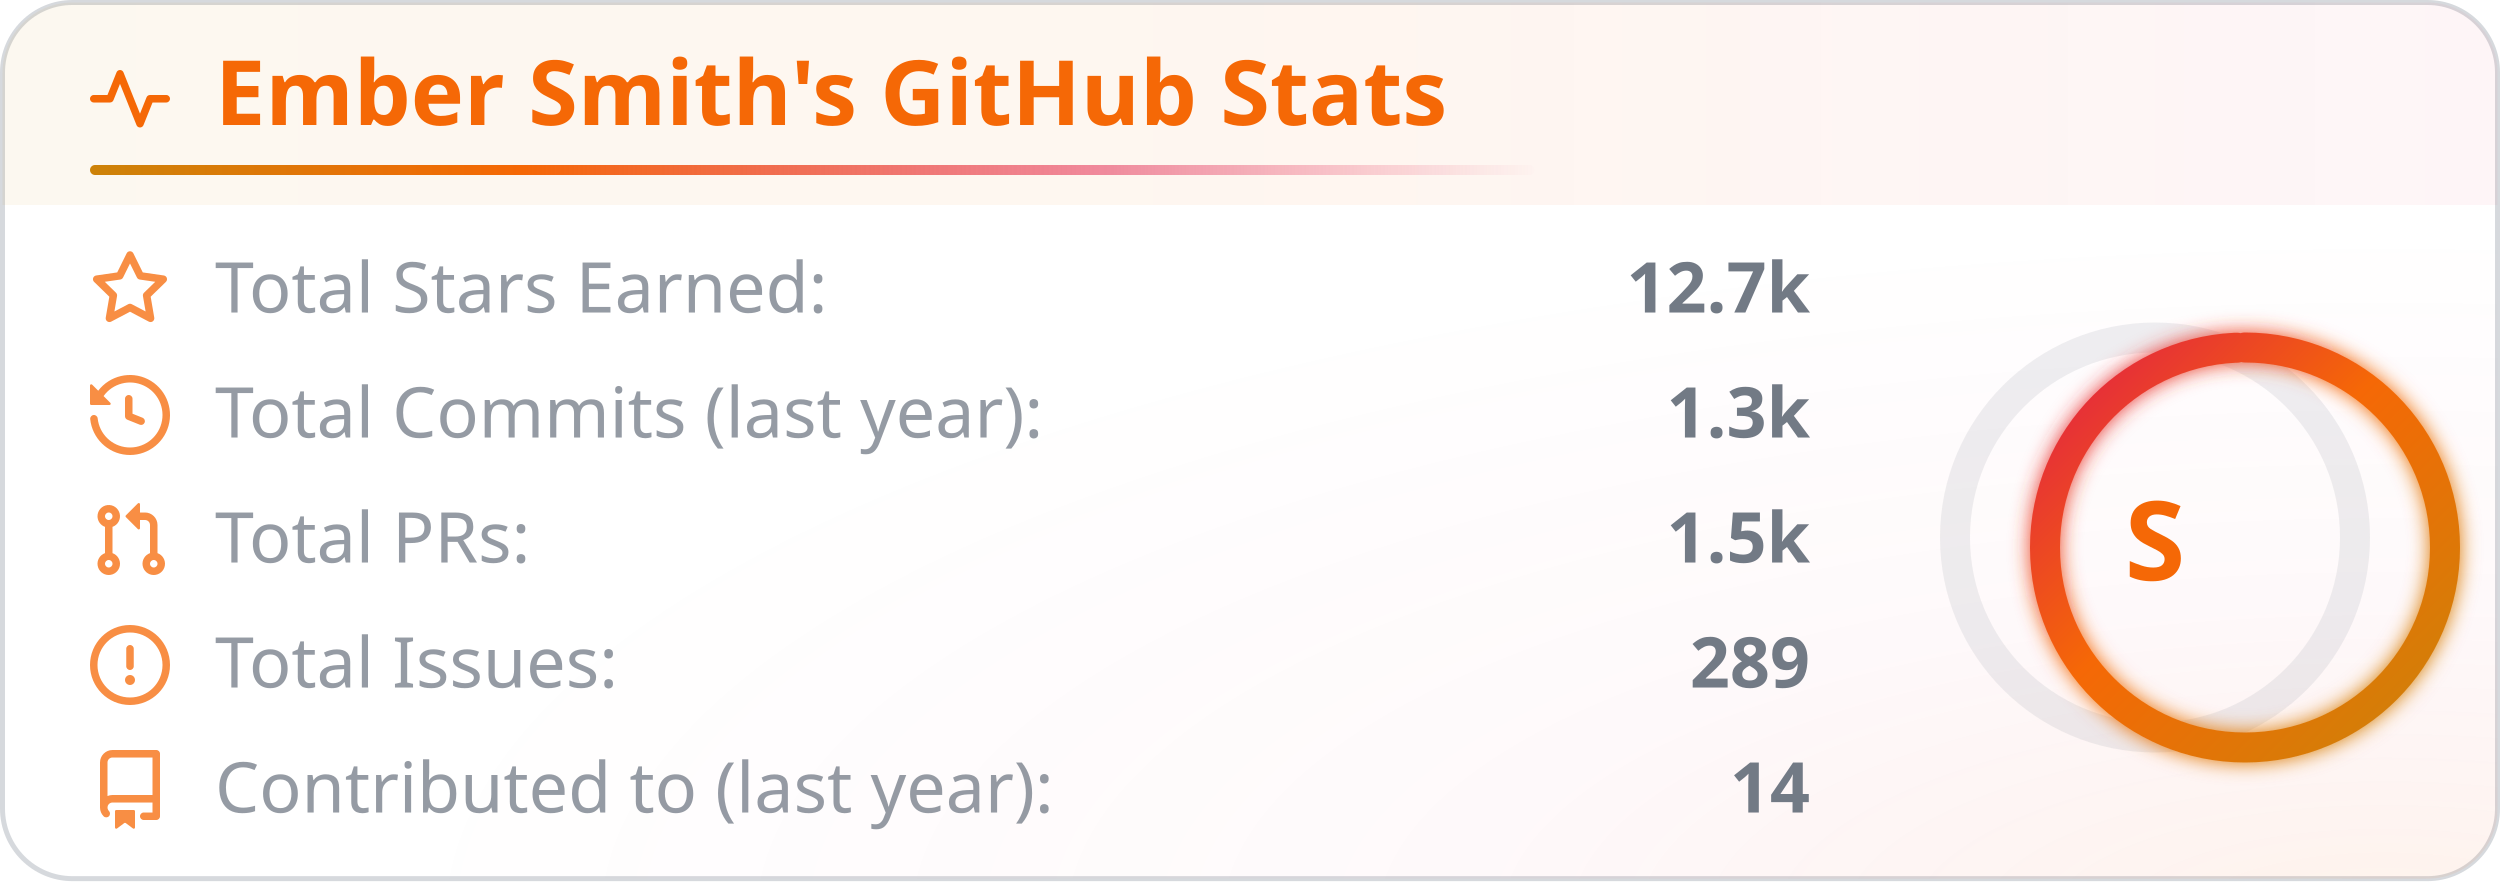
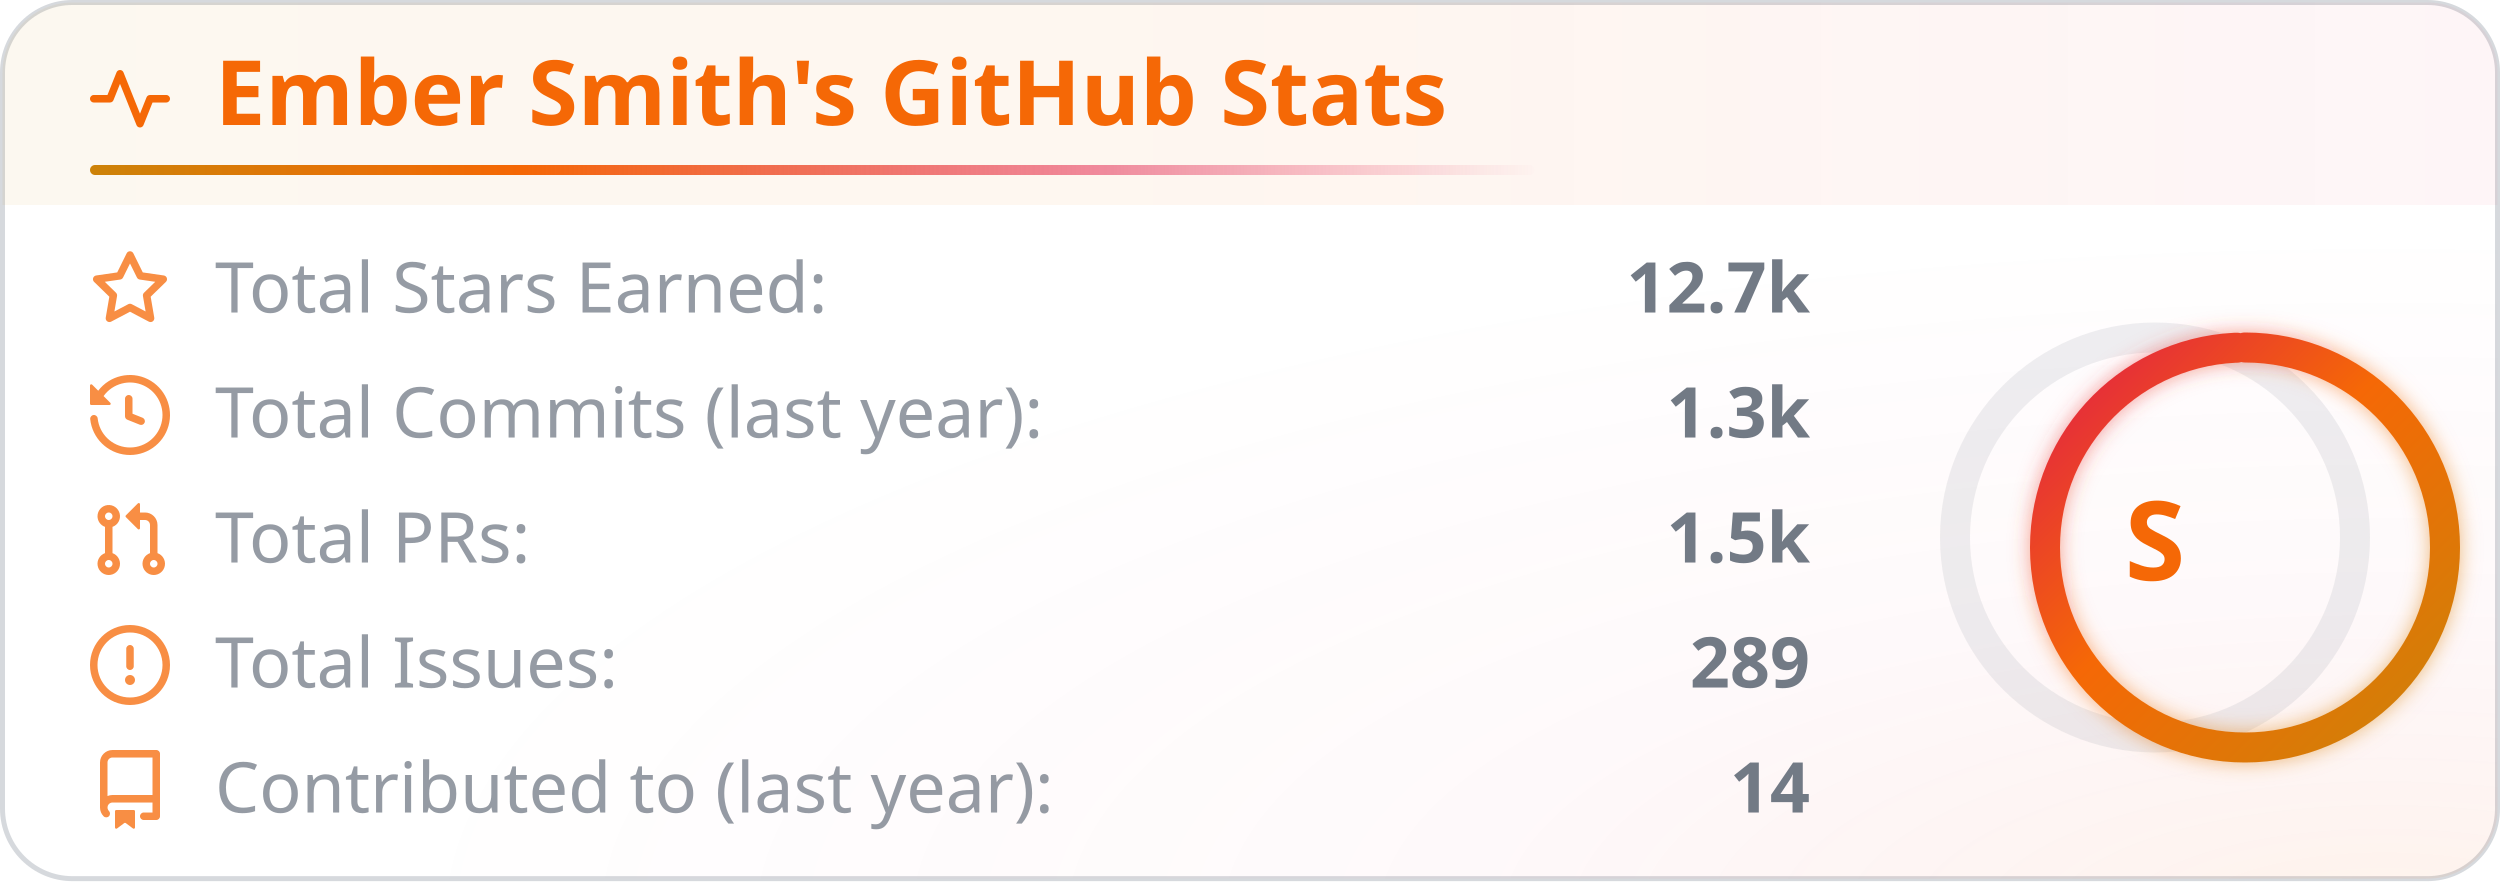
<svg xmlns="http://www.w3.org/2000/svg" width="500" height="177" viewBox="0 0 500 177" fill="none" role="img" aria-labelledby="title-id desc-id">
  <style>
    .header {
      font: 600 18px 'Segoe UI', Ubuntu, "Helvetica Neue", Sans-Serif;
      fill: #f56806;
      animation: fadeInAnimation 0.8s ease-in-out backwards;
    }
    /* The icon reads against the title rather than with it, so it keeps its own color. */
    .title-icon {
      fill: #f56806;
      animation: fadeInAnimation 0.8s ease-in-out backwards;
    }
    .title-accent {
      transform-box: fill-box;
      transform-origin: left center;
      animation: trailAnimation 0.9s cubic-bezier(0.2, 0.7, 0.2, 1) 0.2s backwards;
    }
    @supports(-moz-appearance: auto) {
      /* Selector detects Firefox */
      .header {
        font-size: 15.5px;
      }
    }
    .stat {
      font: 400 14px 'Segoe UI', Ubuntu, "Helvetica Neue", Sans-Serif;
      fill: #727a85;
      font-variant-numeric: tabular-nums;
    }
    @supports(-moz-appearance: auto) {
      /* Selector detects Firefox */
      .stat {
        font-size: 12px;
      }
    }
    .stagger {
      animation: fadeInAnimation 0.3s ease-in-out backwards;
    }
    .rank-text {
      font: 700 22px 'Segoe UI', Ubuntu, "Helvetica Neue", Sans-Serif;
      fill: #f56806;
      transform: translate(-5px, 5px);
      animation: scaleInAnimation 0.3s ease-in-out backwards;
    }
    .rank-percentile-header {
      font-size: 14px;
    }
    .rank-percentile-text {
      font-size: 16px;
    }
    /* Labels recede so that the values read first. */
    .not_bold {
      font-weight: 400;
      opacity: 0.75;
    }
    .bold {
      font-weight: 600;
    }
    .icon {
      fill: #f56806;
      opacity: 0.75;
      display: block;
    }
    .rank-circle-rim {
      stroke: #727a85;
      fill: none;
      stroke-width: 6;
      opacity: 0.12;
    }
    .rank-circle {
      stroke: url(#heat-ring);
      stroke-dasharray: 251.327;
      fill: none;
      stroke-width: 6;
      stroke-linecap: round;
      opacity: 1;
      transform-origin: -10px 8px;
      transform: rotate(-90deg);
      stroke-dashoffset: 1.612;
      animation: rankAnimation 0.8s backwards ease-in-out;
    }
    @keyframes rankAnimation {
      from {
        stroke-dashoffset: 251.327;
      }
      to {
        stroke-dashoffset: 1.612;
      }
    }
    /* A spark burns out at the top of its rise, so its resting frame is unlit. */
    .spark {
      fill: #cc8308;
      opacity: 0;
      animation: sparkAnimation 3.4s ease-out 3 backwards;
    }
    @keyframes sparkAnimation {
      0% {
        opacity: 0;
        transform: translateY(0);
      }
      15% {
        opacity: 1;
      }
      100% {
        opacity: 0;
        transform: translateY(-56px);
      }
    }
    /* Animations */
    @keyframes scaleInAnimation {
      from {
        transform: translate(-5px, 5px) scale(0);
      }
      to {
        transform: translate(-5px, 5px) scale(1);
      }
    }
    @keyframes fadeInAnimation {
      from {
        opacity: 0;
      }
      to {
        opacity: 1;
      }
    }
    @keyframes trailAnimation {
      from {
        transform: scaleX(0);
      }
    }
    @media (prefers-reduced-motion: reduce) {
      * {
        animation-duration: 0s !important;
        animation-delay: 0s !important;
      }
    }
  </style>
  <defs>
    <linearGradient id="heat" x1="0" y1="0" x2="1" y2="0">
      <stop offset="0" class="heat-0" stop-color="#cc8308" />
      <stop offset="0.55" class="heat-1" stop-color="#f56806" />
      <stop offset="1" class="heat-2" stop-color="#e11d48" />
    </linearGradient>
    <linearGradient id="heat-ring" x1="0" y1="1" x2="1" y2="0">
      <stop offset="0" class="heat-0" stop-color="#cc8308" />
      <stop offset="0.55" class="heat-1" stop-color="#f56806" />
      <stop offset="1" class="heat-2" stop-color="#e11d48" />
    </linearGradient>
    <linearGradient id="heat-trail" x1="0" y1="0" x2="1" y2="0">
      <stop offset="0" class="heat-0" stop-color="#cc8308" />
      <stop offset="0.3" class="heat-1" stop-color="#f56806" />
      <stop offset="0.7" class="heat-2" stop-color="#e11d48" stop-opacity="0.5" />
      <stop offset="1" class="heat-2" stop-color="#e11d48" stop-opacity="0" />
    </linearGradient>
    <linearGradient id="heat-band" x1="0" y1="0" x2="1" y2="0">
      <stop offset="0" class="band-0" stop-color="#cc8308" stop-opacity="0.06" />
      <stop offset="0.55" class="band-1" stop-color="#f56806" stop-opacity="0.06" />
      <stop offset="1" class="band-2" stop-color="#e11d48" stop-opacity="0.042" />
    </linearGradient>
    <radialGradient id="heat-glow" cx="0.95" cy="1.05" r="0.8">
      <stop offset="0" class="glow-core" stop-color="#f56806" stop-opacity="0.08" />
      <stop offset="0.45" class="glow-edge" stop-color="#e11d48" stop-opacity="0.028" />
      <stop offset="1" class="heat-2" stop-color="#e11d48" stop-opacity="0" />
    </radialGradient>
    <filter id="heat-bloom" x="-50%" y="-50%" width="200%" height="200%">
      <feGaussianBlur stdDeviation="2" />
+       <feComponentTransfer>
+         <feFuncA type="linear" slope="0.5" />
+       </feComponentTransfer>
    </filter>
  </defs>
  <rect data-testid="card-bg" class="card-bg" x="0.5" y="0.5" rx="14" height="99%" width="499" stroke="#8b949e59" fill="#ffffff00" stroke-opacity="1" />
  <rect data-testid="card-glow" x="0.5" y="0.5" rx="14" height="99%" width="499" fill="url(#heat-glow)" />
  <path data-testid="title-band" d="M0.5 14.5a14 14 0 0 1 14 -14h471a14 14 0 0 1 14 14v26.5h-499z" fill="url(#heat-band)" />
  <g data-testid="card-title" transform="translate(18, 25)">
    <g>
      <svg class="title-icon" x="0" y="-13" viewBox="0 0 16 16" version="1.1" width="16" height="16">
        <path d="M6 2c.306 0 .582.187.696.471L10 10.731l1.304-3.26A.751.751 0 0 1 12 7h3.25a.75.75 0 0 1 0 1.5h-2.742l-1.812 4.529a.751.751 0 0 1-1.392 0L6 4.769l-1.304 3.26A.751.751 0 0 1 4 8.5H.75a.75.75 0 0 1 0-1.5h2.742l1.812-4.529A.751.751 0 0 1 6 2Z" />
      </svg>
    </g>
    <g transform="translate(25, 0)">
      <text x="0" y="0" class="header" data-testid="header">Ember Smith's GitHub Stats</text>
    </g>
    <rect data-testid="title-accent" class="title-accent" x="0" y="8" width="288.9" height="2" rx="1" fill="url(#heat-trail)" />
  </g>
  <g data-testid="main-card-body" transform="translate(0, 50)">
    <g data-testid="rank-circle" transform="translate(441, 49.5)">
      <circle class="rank-circle-rim" cx="-10" cy="8" r="40" />
      <circle data-testid="rank-glow" class="rank-circle" cx="-10" cy="8" r="40" filter="url(#heat-bloom)" />
      <circle data-testid="rank-ring" class="rank-circle" cx="-10" cy="8" r="40" />
      <g class="rank-text">
        <text x="-5" alignment-baseline="central" dominant-baseline="central" text-anchor="middle" y="3" data-testid="level-rank-icon">S</text>
      </g>
      <circle class="spark" cx="-36" cy="42" r="1.7" style="animation-delay: 0s" />
      <circle class="spark" cx="-20" cy="48" r="1.7" style="animation-delay: 1.1s" />
      <circle class="spark" cx="-6" cy="44" r="1.7" style="animation-delay: 2.2s" />
      <circle class="spark" cx="8" cy="50" r="1.7" style="animation-delay: 0.6s" />
      <circle class="spark" cx="20" cy="40" r="1.7" style="animation-delay: 1.7s" />
    </g>
    <svg x="0" y="0">
      <g>
        <g class="stagger" style="animation-delay: 120ms" transform="translate(18, 0)">
          <svg data-testid="icon" class="icon" viewBox="0 0 16 16" version="1.1" width="16" height="16">
            <path fill-rule="evenodd" d="M8 .25a.75.75 0 01.673.418l1.882 3.815 4.21.612a.75.75 0 01.416 1.279l-3.046 2.97.719 4.192a.75.75 0 01-1.088.791L8 12.347l-3.766 1.98a.75.75 0 01-1.088-.79l.72-4.194L.818 6.374a.75.75 0 01.416-1.28l4.21-.611L7.327.668A.75.75 0 018 .25zm0 2.445L6.615 5.5a.75.75 0 01-.564.41l-3.097.45 2.24 2.184a.75.75 0 01.216.664l-.528 3.084 2.769-1.456a.75.75 0 01.698 0l2.77 1.456-.53-3.084a.75.75 0 01.216-.664l2.24-2.183-3.096-.45a.75.75 0 01-.564-.41L8 2.694v.001z" />
          </svg>
          <text class="stat not_bold" x="25" y="12.5">Total Stars Earned:</text>
          <text class="stat bold" x="344" text-anchor="end" y="12.5" data-testid="stars">12.7k</text>
        </g>
      </g>
      <g transform="translate(0, 25)">
        <g class="stagger" style="animation-delay: 160ms" transform="translate(18, 0)">
          <svg data-testid="icon" class="icon" viewBox="0 0 16 16" version="1.1" width="16" height="16">
            <path fill-rule="evenodd" d="M1.643 3.143L.427 1.927A.25.25 0 000 2.104V5.75c0 .138.112.25.25.25h3.646a.25.25 0 00.177-.427L2.715 4.215a6.5 6.5 0 11-1.18 4.458.75.75 0 10-1.493.154 8.001 8.001 0 101.6-5.684zM7.75 4a.75.75 0 01.75.75v2.992l2.028.812a.75.75 0 01-.557 1.392l-2.5-1A.75.75 0 017 8.25v-3.5A.75.75 0 017.75 4z" />
          </svg>
          <text class="stat not_bold" x="25" y="12.5">Total Commits (last year):</text>
          <text class="stat bold" x="344" text-anchor="end" y="12.5" data-testid="commits">1.3k</text>
        </g>
      </g>
      <g transform="translate(0, 50)">
        <g class="stagger" style="animation-delay: 200ms" transform="translate(18, 0)">
          <svg data-testid="icon" class="icon" viewBox="0 0 16 16" version="1.1" width="16" height="16">
            <path fill-rule="evenodd" d="M7.177 3.073L9.573.677A.25.25 0 0110 .854v4.792a.25.25 0 01-.427.177L7.177 3.427a.25.25 0 010-.354zM3.75 2.5a.75.75 0 100 1.5.75.75 0 000-1.5zm-2.25.75a2.25 2.25 0 113 2.122v5.256a2.251 2.251 0 11-1.5 0V5.372A2.25 2.25 0 011.5 3.25zM11 2.5h-1V4h1a1 1 0 011 1v5.628a2.251 2.251 0 101.5 0V5A2.5 2.5 0 0011 2.5zm1 10.25a.75.75 0 111.5 0 .75.75 0 01-1.5 0zM3.75 12a.75.75 0 100 1.5.75.75 0 000-1.5z" />
          </svg>
          <text class="stat not_bold" x="25" y="12.5">Total PRs:</text>
          <text class="stat bold" x="344" text-anchor="end" y="12.5" data-testid="prs">1.5k</text>
        </g>
      </g>
      <g transform="translate(0, 75)">
        <g class="stagger" style="animation-delay: 240ms" transform="translate(18, 0)">
          <svg data-testid="icon" class="icon" viewBox="0 0 16 16" version="1.1" width="16" height="16">
            <path fill-rule="evenodd" d="M8 1.5a6.5 6.5 0 100 13 6.5 6.5 0 000-13zM0 8a8 8 0 1116 0A8 8 0 010 8zm9 3a1 1 0 11-2 0 1 1 0 012 0zm-.25-6.25a.75.75 0 00-1.5 0v3.5a.75.75 0 001.5 0v-3.5z" />
          </svg>
          <text class="stat not_bold" x="25" y="12.5">Total Issues:</text>
          <text class="stat bold" x="344" text-anchor="end" y="12.5" data-testid="issues">289</text>
        </g>
      </g>
      <g transform="translate(0, 100)">
        <g class="stagger" style="animation-delay: 280ms" transform="translate(18, 0)">
          <svg data-testid="icon" class="icon" viewBox="0 0 16 16" version="1.1" width="16" height="16">
            <path fill-rule="evenodd" d="M2 2.5A2.5 2.5 0 014.5 0h8.75a.75.75 0 01.75.75v12.5a.75.75 0 01-.75.75h-2.5a.75.75 0 110-1.5h1.75v-2h-8a1 1 0 00-.714 1.7.75.75 0 01-1.072 1.05A2.495 2.495 0 012 11.5v-9zm10.5-1V9h-8c-.356 0-.694.074-1 .208V2.5a1 1 0 011-1h8zM5 12.25v3.25a.25.25 0 00.4.2l1.45-1.087a.25.25 0 01.3 0L8.6 15.7a.25.25 0 00.4-.2v-3.25a.25.25 0 00-.25-.25h-3.5a.25.25 0 00-.25.25z" />
          </svg>
          <text class="stat not_bold" x="25" y="12.5">Contributed to (last year):</text>
          <text class="stat bold" x="344" text-anchor="end" y="12.5" data-testid="contributed_to">14</text>
        </g>
      </g>
    </svg>
  </g>
</svg>
